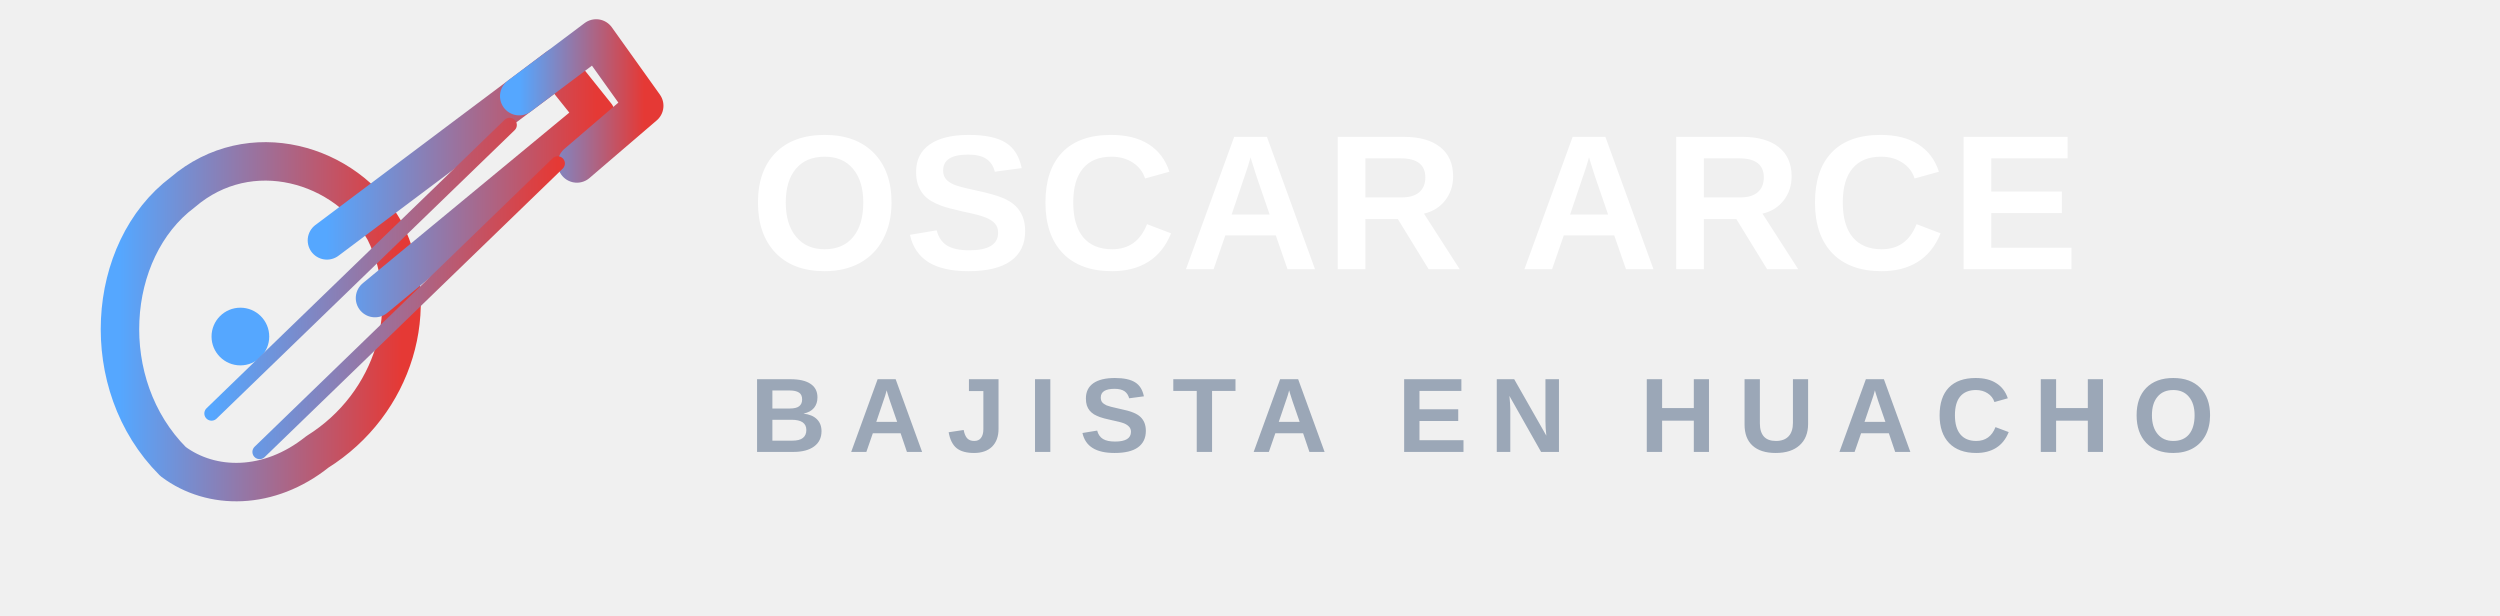
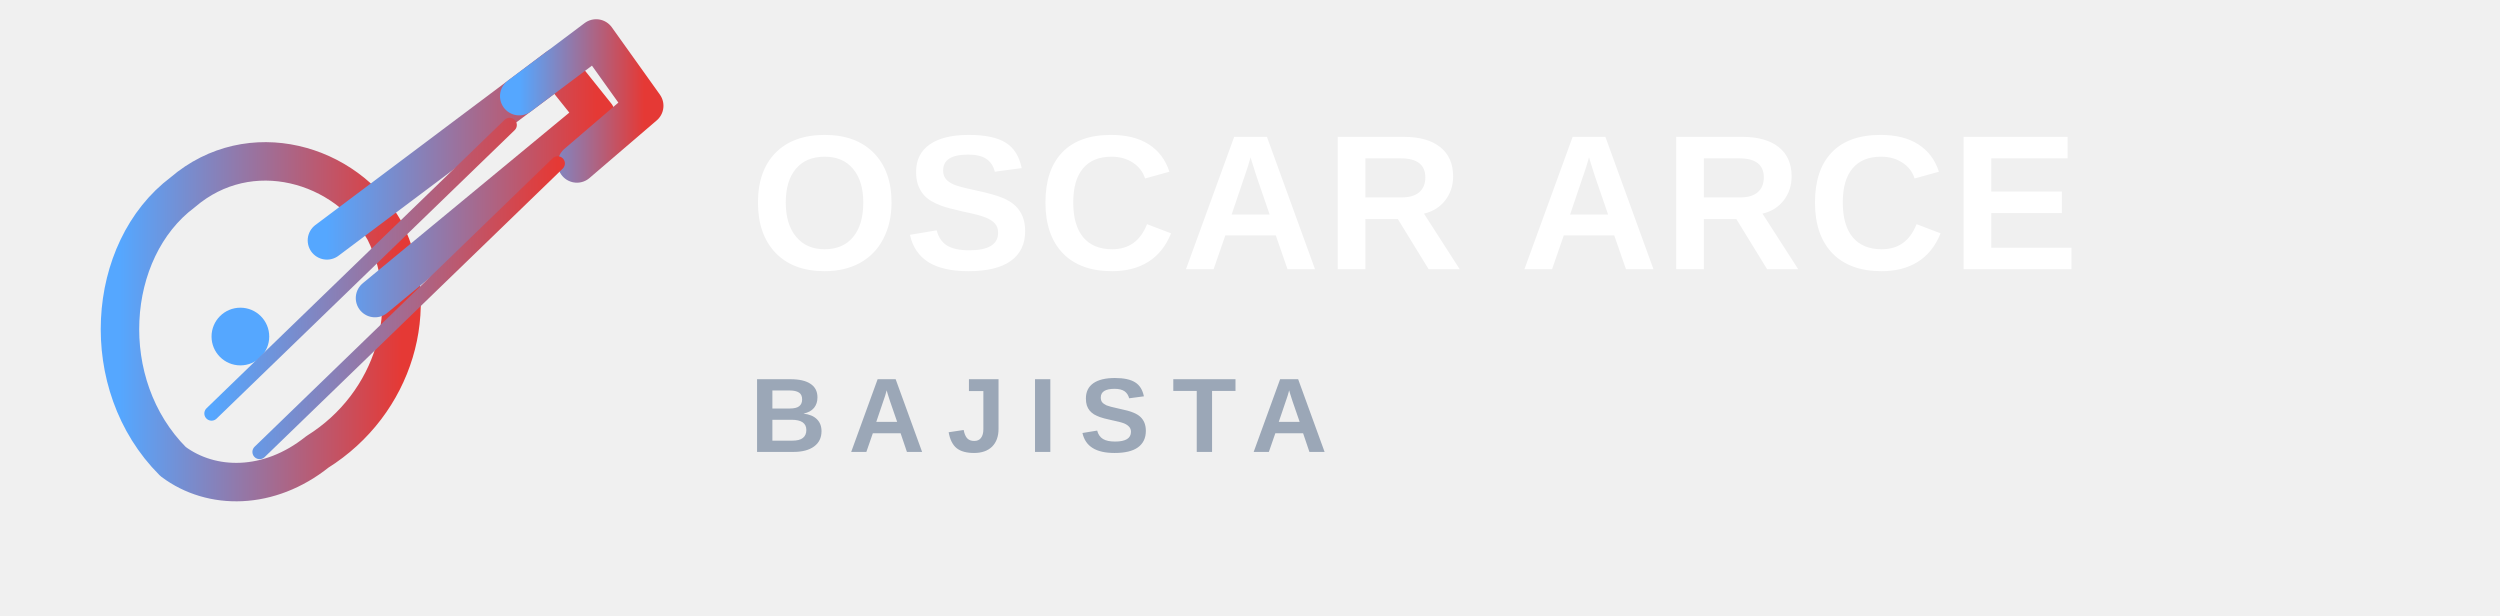
<svg xmlns="http://www.w3.org/2000/svg" viewBox="0 0 260 64" role="img" aria-labelledby="title desc">
  <defs>
    <linearGradient id="g" x1="0" x2="1">
      <stop offset="0" stop-color="#55a7ff" />
      <stop offset="1" stop-color="#e53935" />
    </linearGradient>
  </defs>
  <g fill="none" stroke="url(#g)" stroke-width="4" stroke-linecap="round" stroke-linejoin="round">
    <path d="M18 48c-8-8-7-22 1-28 7-6 17-3 21 4 4 8 1 18-7 23-5 4-11 4-15 1Z" />
    <path d="m34 25 24-18 4 5-23 19" />
    <path d="m54 10 8-6 5 7-7 6" />
    <circle cx="25" cy="35" r="3" fill="#55a7ff" stroke="none" />
    <path d="M22 43 53 13M27 47 58 17" stroke-width="1.5" />
  </g>
  <text x="78" y="28" fill="#fff" font-family="Arial, Helvetica, sans-serif" font-size="20" font-weight="800" letter-spacing=".5">OSCAR ARCE</text>
-   <text x="78" y="47" fill="#9ba7b7" font-family="Arial, Helvetica, sans-serif" font-size="11" font-weight="700" letter-spacing="2.3">BAJISTA EN HUACHO</text>
+   <text x="78" y="47" fill="#9ba7b7" font-family="Arial, Helvetica, sans-serif" font-size="11" font-weight="700" letter-spacing="2.3">BAJISTA</text>
</svg>
